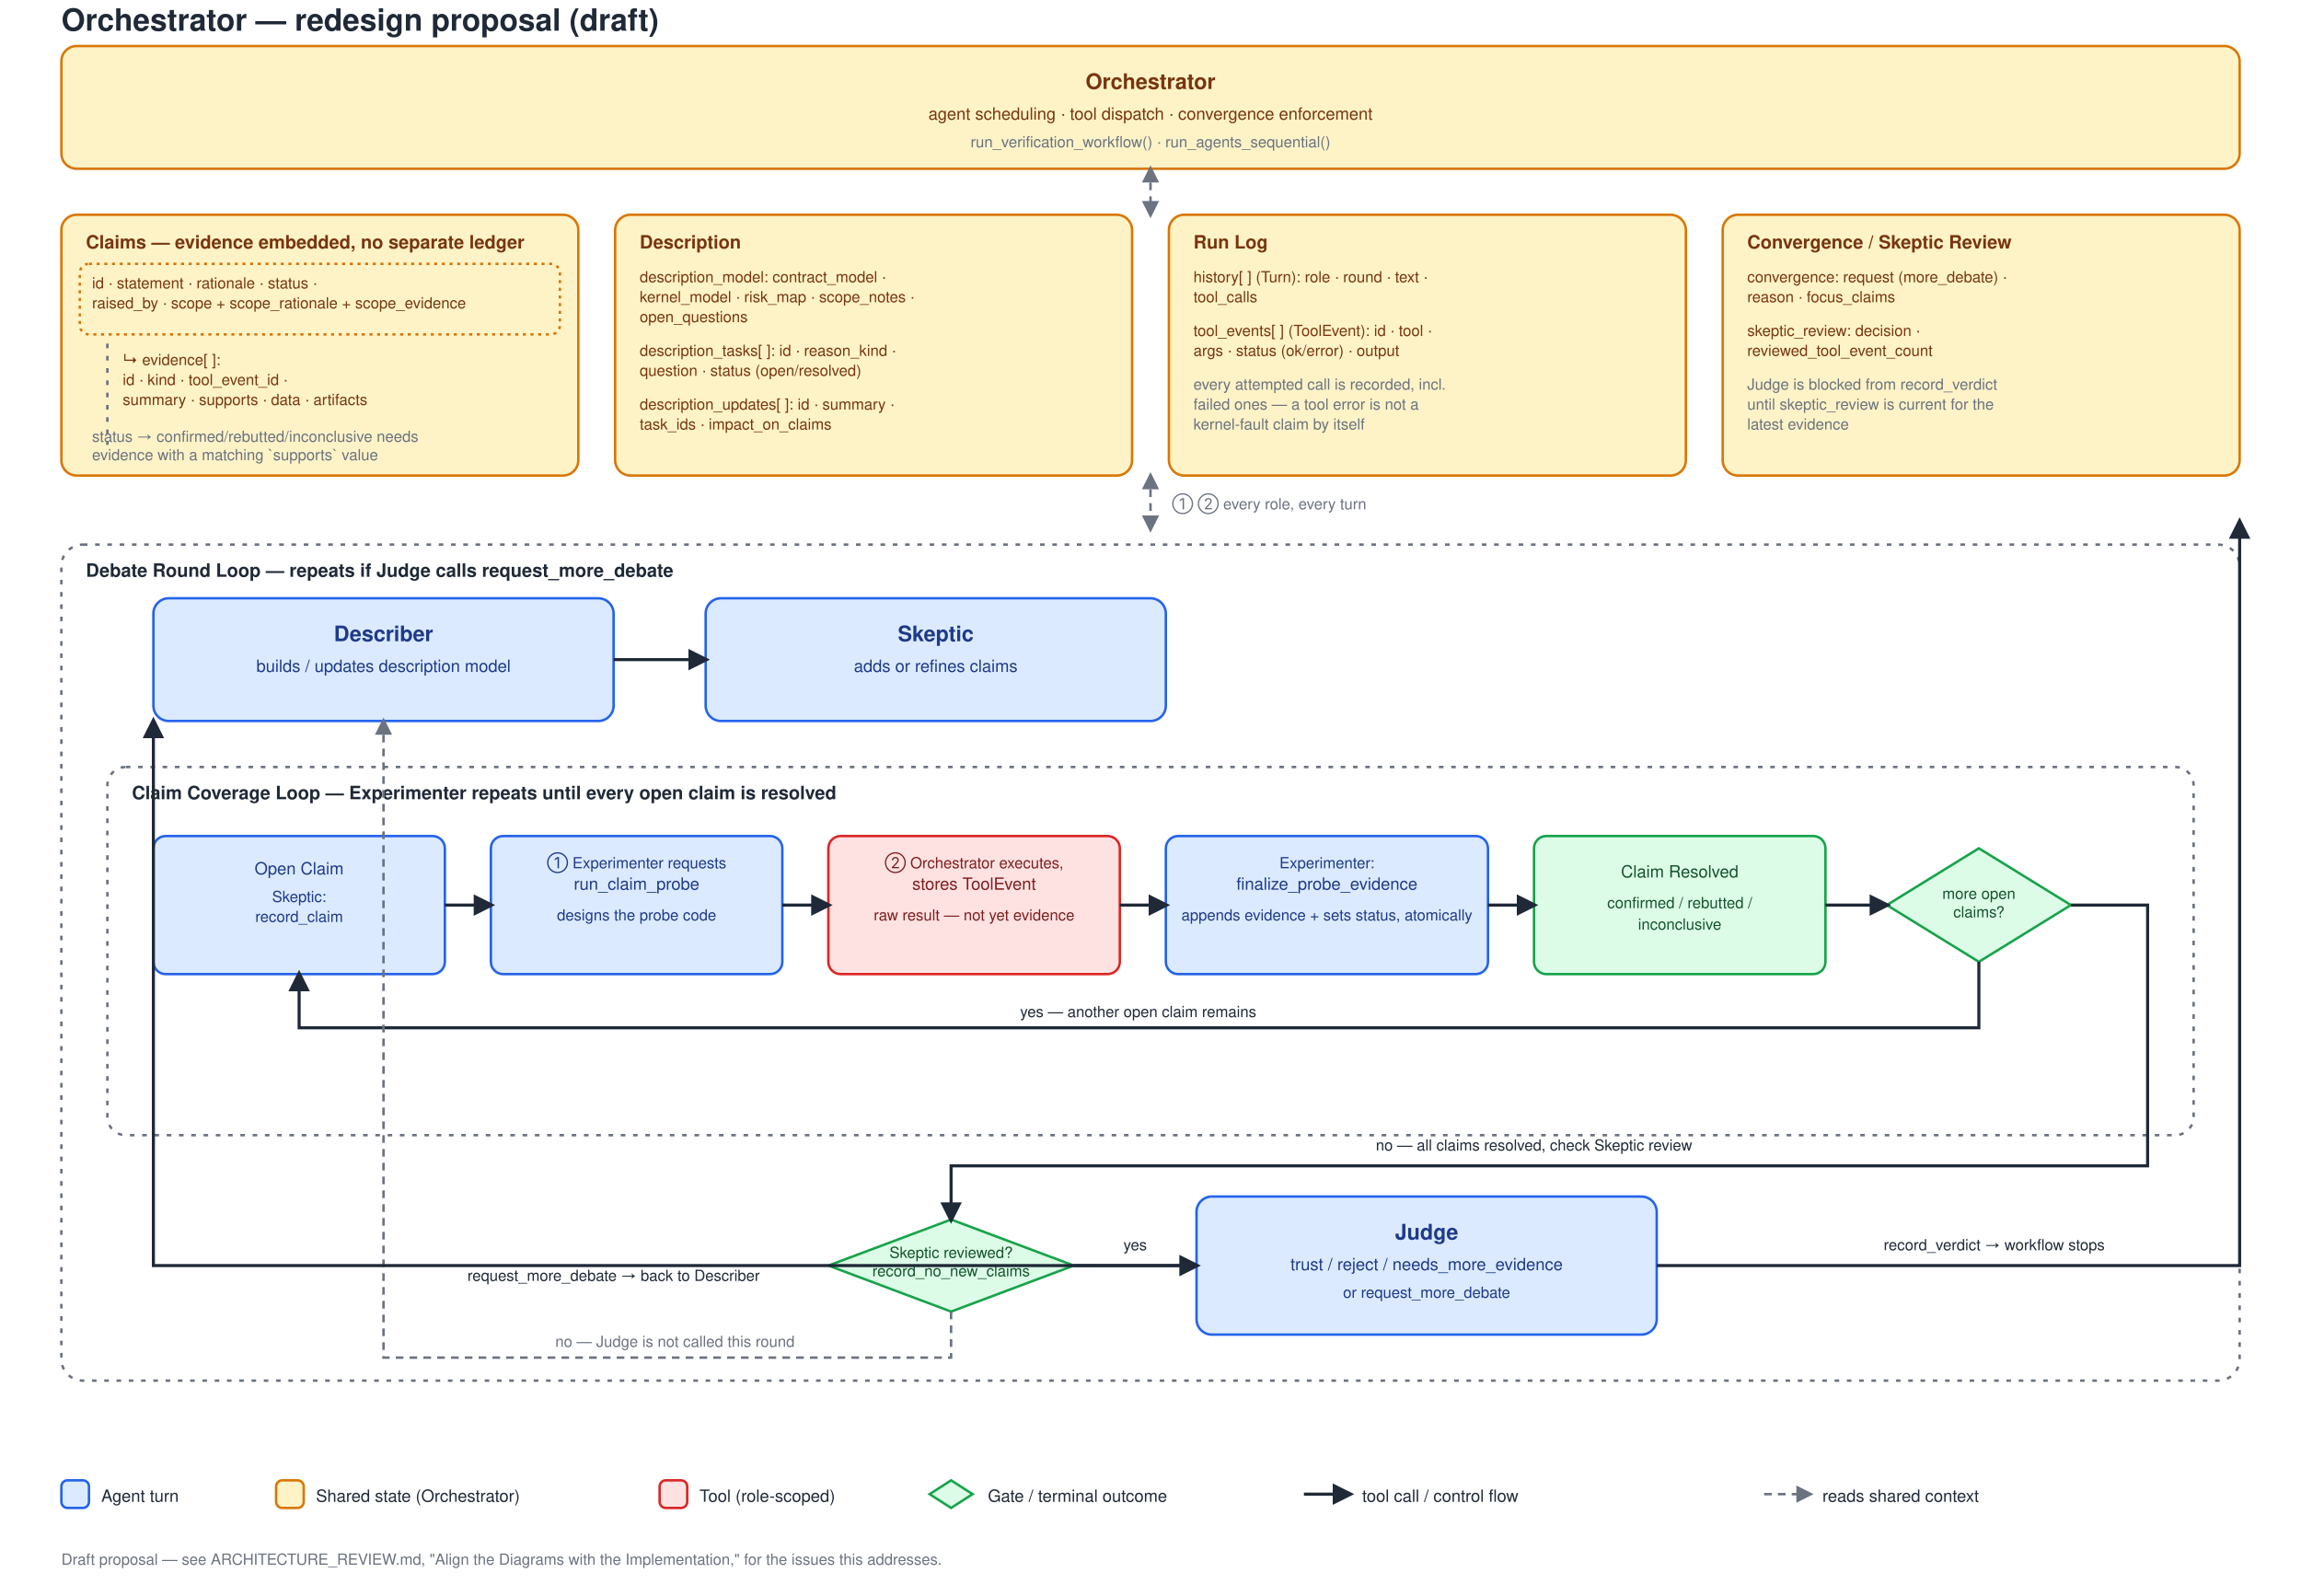
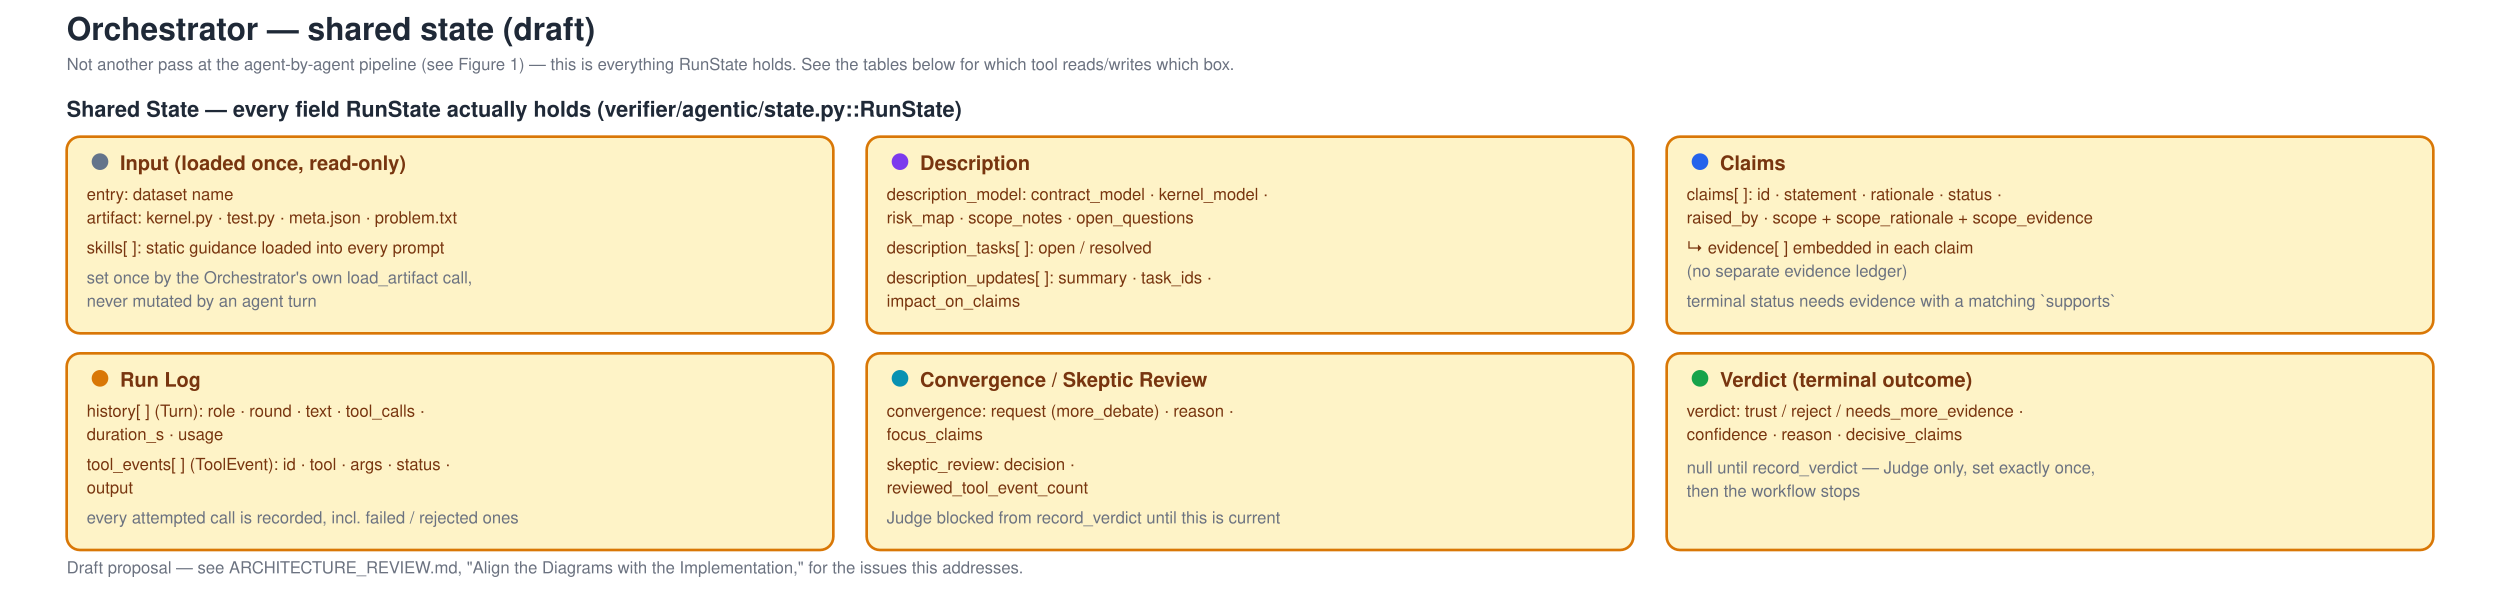
- <svg xmlns="http://www.w3.org/2000/svg" viewBox="0 0 1500 1040" role="img" aria-label="Proposed redesign of the Orchestrator diagram: shared run state matches the real RunState fields (evidence embedded inside each claim, no separate evidence ledger), and the evidence loop is drawn as a claim-coverage loop nested inside the debate-round loop, gated by a Skeptic-review check before Judge.">
-   <defs>
-     <marker id="arrow" viewBox="0 0 10 10" refX="8" refY="5" markerWidth="7" markerHeight="7" orient="auto-start-reverse">
-       <path d="M0,0 L10,5 L0,10 z" class="inkFill" />
-     </marker>
-     <marker id="arrowFaint" viewBox="0 0 10 10" refX="8" refY="5" markerWidth="7" markerHeight="7" orient="auto-start-reverse">
-       <path d="M0,0 L10,5 L0,10 z" class="faintFill" />
-     </marker>
-   </defs>
+ <svg xmlns="http://www.w3.org/2000/svg" viewBox="0 0 1500 360" role="img" aria-label="Proposed redesign of the Orchestrator diagram: every field RunState actually holds, grouped into six categories. The colored dot on each box is reused in the tool-call and permission tables in the README text below.">
  <style>
    text { font-family: -apple-system, BlinkMacSystemFont, "Segoe UI", Helvetica, Arial, sans-serif; }
-     .title { font-size: 20px; font-weight: 700; }
-     .h { font-size: 14px; font-weight: 700; }
+     .title { font-size: 19px; font-weight: 700; }
+     .h { font-size: 13px; font-weight: 700; }
    .b { font-size: 12px; font-weight: 700; }
-     .s { font-size: 11px; }
    .xs { font-size: 10px; }
-     .ink, .arrowLine { stroke: #1f2937; }
    .inkText { fill: #1f2937; }
-     .inkFill { fill: #1f2937; }
    .faintText { fill: #6b7280; }
-     .faintLine, .dashArrow, .containerLine { stroke: #6b7280; }
-     .faintFill { fill: #6b7280; }
-     .arrowLine { stroke-width: 2; fill: none; }
-     .dashArrow { stroke-width: 1.6; fill: none; stroke-dasharray: 5,4; }
-     .containerLine { stroke-width: 1.6; fill: none; stroke-dasharray: 3,5; }
-     .agentBox { fill: #dbeafe; stroke: #2563eb; stroke-width: 1.6; }
-     .agentText { fill: #1e3a8a; }
    .stateBox { fill: #fef3c7; stroke: #d97706; stroke-width: 1.6; }
    .stateText { fill: #78350f; }
-     .skillBox { fill: #ede9fe; stroke: #7c3aed; stroke-width: 1.6; }
-     .skillText { fill: #4c1d95; }
-     .toolBox { fill: #fee2e2; stroke: #dc2626; stroke-width: 1.6; }
-     .toolText { fill: #7f1d1d; }
-     .gateBox { fill: #dcfce7; stroke: #16a34a; stroke-width: 1.6; }
-     .gateText { fill: #14532d; }
    @media (prefers-color-scheme: dark) {
-       .ink, .arrowLine { stroke: #e5e7eb; }
      .inkText { fill: #e5e7eb; }
-       .inkFill { fill: #e5e7eb; }
      .faintText { fill: #9ca3af; }
-       .faintLine, .dashArrow, .containerLine { stroke: #9ca3af; }
-       .faintFill { fill: #9ca3af; }
-       .agentBox { fill: #1e3a5f; stroke: #60a5fa; }
-       .agentText { fill: #dbeafe; }
      .stateBox { fill: #4a3a12; stroke: #fbbf24; }
      .stateText { fill: #fef3c7; }
-       .skillBox { fill: #3b2f5e; stroke: #a78bfa; }
-       .skillText { fill: #ede9fe; }
-       .toolBox { fill: #4a2020; stroke: #f87171; }
-       .toolText { fill: #fee2e2; }
-       .gateBox { fill: #1f3d2b; stroke: #4ade80; }
-       .gateText { fill: #dcfce7; }
    }
  </style>
-   <text x="40" y="20" class="title inkText">Orchestrator — redesign proposal (draft)</text>
-   <rect x="40" y="30" width="1420" height="80" rx="10" class="stateBox" />
-   <text x="750" y="58" text-anchor="middle" class="h stateText">Orchestrator</text>
-   <text x="750" y="78" text-anchor="middle" class="s stateText">agent scheduling · tool dispatch · convergence enforcement</text>
-   <text x="750" y="96" text-anchor="middle" class="xs faintText">run_verification_workflow() · run_agents_sequential()</text>
-   <line x1="750" y1="110" x2="750" y2="140" class="dashArrow" marker-end="url(#arrowFaint)" marker-start="url(#arrowFaint)" />
-   <rect x="40" y="140" width="337" height="170" rx="10" class="stateBox" />
-   <text x="56" y="162" class="b stateText">Claims — evidence embedded, no separate ledger</text>
-   <rect x="52" y="172" width="313" height="46" rx="6" class="stateBox" stroke-dasharray="2,3" />
-   <text x="60" y="188" class="xs stateText">id · statement · rationale · status ·</text>
-   <text x="60" y="201" class="xs stateText">raised_by · scope + scope_rationale + scope_evidence</text>
-   <line x1="70" y1="224" x2="70" y2="290" class="containerLine" />
-   <text x="80" y="238" class="xs stateText">↳ evidence[ ]:</text>
-   <text x="80" y="251" class="xs stateText">id · kind · tool_event_id ·</text>
-   <text x="80" y="264" class="xs stateText">summary · supports · data · artifacts</text>
-   <text x="60" y="288" class="xs faintText">status → confirmed/rebutted/inconclusive needs</text>
-   <text x="60" y="300" class="xs faintText">evidence with a matching `supports` value</text>
-   <rect x="401" y="140" width="337" height="170" rx="10" class="stateBox" />
-   <text x="417" y="162" class="b stateText">Description</text>
-   <text x="417" y="184" class="xs stateText">description_model: contract_model ·</text>
-   <text x="417" y="197" class="xs stateText">kernel_model · risk_map · scope_notes ·</text>
-   <text x="417" y="210" class="xs stateText">open_questions</text>
-   <text x="417" y="232" class="xs stateText">description_tasks[ ]: id · reason_kind ·</text>
-   <text x="417" y="245" class="xs stateText">question · status (open/resolved)</text>
-   <text x="417" y="267" class="xs stateText">description_updates[ ]: id · summary ·</text>
-   <text x="417" y="280" class="xs stateText">task_ids · impact_on_claims</text>
-   <rect x="762" y="140" width="337" height="170" rx="10" class="stateBox" />
-   <text x="778" y="162" class="b stateText">Run Log</text>
-   <text x="778" y="184" class="xs stateText">history[ ] (Turn): role · round · text ·</text>
-   <text x="778" y="197" class="xs stateText">tool_calls</text>
-   <text x="778" y="219" class="xs stateText">tool_events[ ] (ToolEvent): id · tool ·</text>
-   <text x="778" y="232" class="xs stateText">args · status (ok/error) · output</text>
-   <text x="778" y="254" class="xs faintText">every attempted call is recorded, incl.</text>
-   <text x="778" y="267" class="xs faintText">failed ones — a tool error is not a</text>
-   <text x="778" y="280" class="xs faintText">kernel-fault claim by itself</text>
-   <rect x="1123" y="140" width="337" height="170" rx="10" class="stateBox" />
-   <text x="1139" y="162" class="b stateText">Convergence / Skeptic Review</text>
-   <text x="1139" y="184" class="xs stateText">convergence: request (more_debate) ·</text>
-   <text x="1139" y="197" class="xs stateText">reason · focus_claims</text>
-   <text x="1139" y="219" class="xs stateText">skeptic_review: decision ·</text>
-   <text x="1139" y="232" class="xs stateText">reviewed_tool_event_count</text>
-   <text x="1139" y="254" class="xs faintText">Judge is blocked from record_verdict</text>
-   <text x="1139" y="267" class="xs faintText">until skeptic_review is current for the</text>
-   <text x="1139" y="280" class="xs faintText">latest evidence</text>
-   <line x1="750" y1="310" x2="750" y2="345" class="dashArrow" marker-end="url(#arrowFaint)" marker-start="url(#arrowFaint)" />
-   <text x="764" y="332" class="xs faintText">① ② every role, every turn</text>
-   <rect x="40" y="355" width="1420" height="545" rx="14" class="containerLine" fill="none" />
-   <text x="56" y="376" class="b inkText">Debate Round Loop — repeats if Judge calls request_more_debate</text>
-   <rect x="100" y="390" width="300" height="80" rx="10" class="agentBox" />
-   <text x="250" y="418" text-anchor="middle" class="h agentText">Describer</text>
-   <text x="250" y="438" text-anchor="middle" class="s agentText">builds / updates description model</text>
-   <rect x="460" y="390" width="300" height="80" rx="10" class="agentBox" />
-   <text x="610" y="418" text-anchor="middle" class="h agentText">Skeptic</text>
-   <text x="610" y="438" text-anchor="middle" class="s agentText">adds or refines claims</text>
-   <line x1="400" y1="430" x2="460" y2="430" class="arrowLine" marker-end="url(#arrow)" />
-   <rect x="70" y="500" width="1360" height="240" rx="12" class="containerLine" fill="none" />
-   <text x="86" y="521" class="b inkText">Claim Coverage Loop — Experimenter repeats until every open claim is resolved</text>
-   <rect x="100" y="545" width="190" height="90" rx="8" class="agentBox" />
-   <text x="195" y="570" text-anchor="middle" class="s agentText">Open Claim</text>
-   <text x="195" y="588" text-anchor="middle" class="xs agentText">Skeptic:</text>
-   <text x="195" y="601" text-anchor="middle" class="xs agentText">record_claim</text>
-   <rect x="320" y="545" width="190" height="90" rx="8" class="agentBox" />
-   <text x="415" y="566" text-anchor="middle" class="xs agentText">① Experimenter requests</text>
-   <text x="415" y="580" text-anchor="middle" class="s agentText">run_claim_probe</text>
-   <text x="415" y="600" text-anchor="middle" class="xs agentText">designs the probe code</text>
-   <rect x="540" y="545" width="190" height="90" rx="8" class="toolBox" />
-   <text x="635" y="566" text-anchor="middle" class="xs toolText">② Orchestrator executes,</text>
-   <text x="635" y="580" text-anchor="middle" class="s toolText">stores ToolEvent</text>
-   <text x="635" y="600" text-anchor="middle" class="xs toolText">raw result — not yet evidence</text>
-   <rect x="760" y="545" width="210" height="90" rx="8" class="agentBox" />
-   <text x="865" y="566" text-anchor="middle" class="xs agentText">Experimenter:</text>
-   <text x="865" y="580" text-anchor="middle" class="s agentText">finalize_probe_evidence</text>
-   <text x="865" y="600" text-anchor="middle" class="xs agentText">appends evidence + sets status, atomically</text>
-   <rect x="1000" y="545" width="190" height="90" rx="8" class="gateBox" />
-   <text x="1095" y="572" text-anchor="middle" class="s gateText">Claim Resolved</text>
-   <text x="1095" y="592" text-anchor="middle" class="xs gateText">confirmed / rebutted /</text>
-   <text x="1095" y="606" text-anchor="middle" class="xs gateText">inconclusive</text>
-   <polygon points="1290,553 1350,590 1290,627 1230,590" class="gateBox" />
-   <text x="1290" y="586" text-anchor="middle" class="xs gateText">more open</text>
-   <text x="1290" y="598" text-anchor="middle" class="xs gateText">claims?</text>
-   <line x1="290" y1="590" x2="320" y2="590" class="arrowLine" marker-end="url(#arrow)" />
-   <line x1="510" y1="590" x2="540" y2="590" class="arrowLine" marker-end="url(#arrow)" />
-   <line x1="730" y1="590" x2="760" y2="590" class="arrowLine" marker-end="url(#arrow)" />
-   <line x1="970" y1="590" x2="1000" y2="590" class="arrowLine" marker-end="url(#arrow)" />
-   <line x1="1190" y1="590" x2="1230" y2="590" class="arrowLine" marker-end="url(#arrow)" />
-   <path d="M 1290 627 L 1290 670 L 195 670 L 195 635" class="arrowLine" marker-end="url(#arrow)" />
-   <text x="742" y="663" text-anchor="middle" class="xs inkText">yes — another open claim remains</text>
-   <polygon points="620,795 700,825 620,855 540,825" class="gateBox" />
-   <text x="620" y="820" text-anchor="middle" class="xs gateText">Skeptic reviewed?</text>
-   <text x="620" y="832" text-anchor="middle" class="xs gateText">record_no_new_claims</text>
-   <path d="M 1350 590 L 1400 590 L 1400 760 L 620 760 L 620 795" class="arrowLine" marker-end="url(#arrow)" />
-   <text x="1000" y="750" text-anchor="middle" class="xs inkText">no — all claims resolved, check Skeptic review</text>
-   <rect x="780" y="780" width="300" height="90" rx="10" class="agentBox" />
-   <text x="930" y="808" text-anchor="middle" class="h agentText">Judge</text>
-   <text x="930" y="828" text-anchor="middle" class="s agentText">trust / reject / needs_more_evidence</text>
-   <text x="930" y="846" text-anchor="middle" class="xs agentText">or request_more_debate</text>
-   <line x1="700" y1="825" x2="780" y2="825" class="arrowLine" marker-end="url(#arrow)" />
-   <text x="740" y="815" text-anchor="middle" class="xs inkText">yes</text>
-   <path d="M 620 855 L 620 885 L 250 885 L 250 470" class="dashArrow" marker-end="url(#arrowFaint)" />
-   <text x="440" y="878" text-anchor="middle" class="xs faintText">no — Judge is not called this round</text>
-   <path d="M 780 825 L 100 825 L 100 470" class="arrowLine" marker-end="url(#arrow)" />
-   <text x="400" y="835" text-anchor="middle" class="xs inkText">request_more_debate → back to Describer</text>
-   <path d="M 1080 825 L 1460 825 L 1460 340" class="arrowLine" marker-end="url(#arrow)" />
-   <text x="1300" y="815" text-anchor="middle" class="xs inkText">record_verdict → workflow stops</text>
-   <rect x="40" y="965" width="18" height="18" rx="4" class="agentBox" />
-   <text x="66" y="979" class="s inkText">Agent turn</text>
-   <rect x="180" y="965" width="18" height="18" rx="4" class="stateBox" />
-   <text x="206" y="979" class="s inkText">Shared state (Orchestrator)</text>
-   <rect x="430" y="965" width="18" height="18" rx="4" class="toolBox" />
-   <text x="456" y="979" class="s inkText">Tool (role-scoped)</text>
-   <polygon points="620,965 634,974 620,983 606,974" class="gateBox" />
-   <text x="644" y="979" class="s inkText">Gate / terminal outcome</text>
-   <line x1="850" y1="974" x2="880" y2="974" class="arrowLine" marker-end="url(#arrow)" />
-   <text x="888" y="979" class="s inkText">tool call / control flow</text>
-   <line x1="1150" y1="974" x2="1180" y2="974" class="dashArrow" marker-end="url(#arrowFaint)" />
-   <text x="1188" y="979" class="s inkText">reads shared context</text>
-   <text x="40" y="1020" class="xs faintText">Draft proposal — see ARCHITECTURE_REVIEW.md, "Align the Diagrams with the Implementation," for the issues this addresses.</text>
+   <text x="40" y="24" class="title inkText">Orchestrator — shared state (draft)</text>
+   <text x="40" y="42" class="xs faintText">Not another pass at the agent-by-agent pipeline (see Figure 1) — this is everything RunState holds. See the tables below for which tool reads/writes which box.</text>
+   <text x="40" y="70" class="h inkText">Shared State — every field RunState actually holds (verifier/agentic/state.py::RunState)</text>
+   <rect x="40" y="82" width="460" height="118" rx="8" class="stateBox" />
+   <circle cx="60" cy="97" r="5" fill="#64748b" />
+   <text x="72" y="102" class="b stateText">Input (loaded once, read-only)</text>
+   <text x="52" y="120" class="xs stateText">entry: dataset name</text>
+   <text x="52" y="134" class="xs stateText">artifact: kernel.py · test.py · meta.json · problem.txt</text>
+   <text x="52" y="152" class="xs stateText">skills[ ]: static guidance loaded into every prompt</text>
+   <text x="52" y="170" class="xs faintText">set once by the Orchestrator's own load_artifact call,</text>
+   <text x="52" y="184" class="xs faintText">never mutated by an agent turn</text>
+   <rect x="520" y="82" width="460" height="118" rx="8" class="stateBox" />
+   <circle cx="540" cy="97" r="5" fill="#7c3aed" />
+   <text x="552" y="102" class="b stateText">Description</text>
+   <text x="532" y="120" class="xs stateText">description_model: contract_model · kernel_model ·</text>
+   <text x="532" y="134" class="xs stateText">risk_map · scope_notes · open_questions</text>
+   <text x="532" y="152" class="xs stateText">description_tasks[ ]: open / resolved</text>
+   <text x="532" y="170" class="xs stateText">description_updates[ ]: summary · task_ids ·</text>
+   <text x="532" y="184" class="xs stateText">impact_on_claims</text>
+   <rect x="1000" y="82" width="460" height="118" rx="8" class="stateBox" />
+   <circle cx="1020" cy="97" r="5" fill="#2563eb" />
+   <text x="1032" y="102" class="b stateText">Claims</text>
+   <text x="1012" y="120" class="xs stateText">claims[ ]: id · statement · rationale · status ·</text>
+   <text x="1012" y="134" class="xs stateText">raised_by · scope + scope_rationale + scope_evidence</text>
+   <text x="1012" y="152" class="xs stateText">↳ evidence[ ] embedded in each claim</text>
+   <text x="1012" y="166" class="xs faintText">(no separate evidence ledger)</text>
+   <text x="1012" y="184" class="xs faintText">terminal status needs evidence with a matching `supports`</text>
+   <rect x="40" y="212" width="460" height="118" rx="8" class="stateBox" />
+   <circle cx="60" cy="227" r="5" fill="#d97706" />
+   <text x="72" y="232" class="b stateText">Run Log</text>
+   <text x="52" y="250" class="xs stateText">history[ ] (Turn): role · round · text · tool_calls ·</text>
+   <text x="52" y="264" class="xs stateText">duration_s · usage</text>
+   <text x="52" y="282" class="xs stateText">tool_events[ ] (ToolEvent): id · tool · args · status ·</text>
+   <text x="52" y="296" class="xs stateText">output</text>
+   <text x="52" y="314" class="xs faintText">every attempted call is recorded, incl. failed / rejected ones</text>
+   <rect x="520" y="212" width="460" height="118" rx="8" class="stateBox" />
+   <circle cx="540" cy="227" r="5" fill="#0891b2" />
+   <text x="552" y="232" class="b stateText">Convergence / Skeptic Review</text>
+   <text x="532" y="250" class="xs stateText">convergence: request (more_debate) · reason ·</text>
+   <text x="532" y="264" class="xs stateText">focus_claims</text>
+   <text x="532" y="282" class="xs stateText">skeptic_review: decision ·</text>
+   <text x="532" y="296" class="xs stateText">reviewed_tool_event_count</text>
+   <text x="532" y="314" class="xs faintText">Judge blocked from record_verdict until this is current</text>
+   <rect x="1000" y="212" width="460" height="118" rx="8" class="stateBox" />
+   <circle cx="1020" cy="227" r="5" fill="#16a34a" />
+   <text x="1032" y="232" class="b stateText">Verdict (terminal outcome)</text>
+   <text x="1012" y="250" class="xs stateText">verdict: trust / reject / needs_more_evidence ·</text>
+   <text x="1012" y="264" class="xs stateText">confidence · reason · decisive_claims</text>
+   <text x="1012" y="284" class="xs faintText">null until record_verdict — Judge only, set exactly once,</text>
+   <text x="1012" y="298" class="xs faintText">then the workflow stops</text>
+   <text x="40" y="344" class="xs faintText">Draft proposal — see ARCHITECTURE_REVIEW.md, "Align the Diagrams with the Implementation," for the issues this addresses.</text>
</svg>
